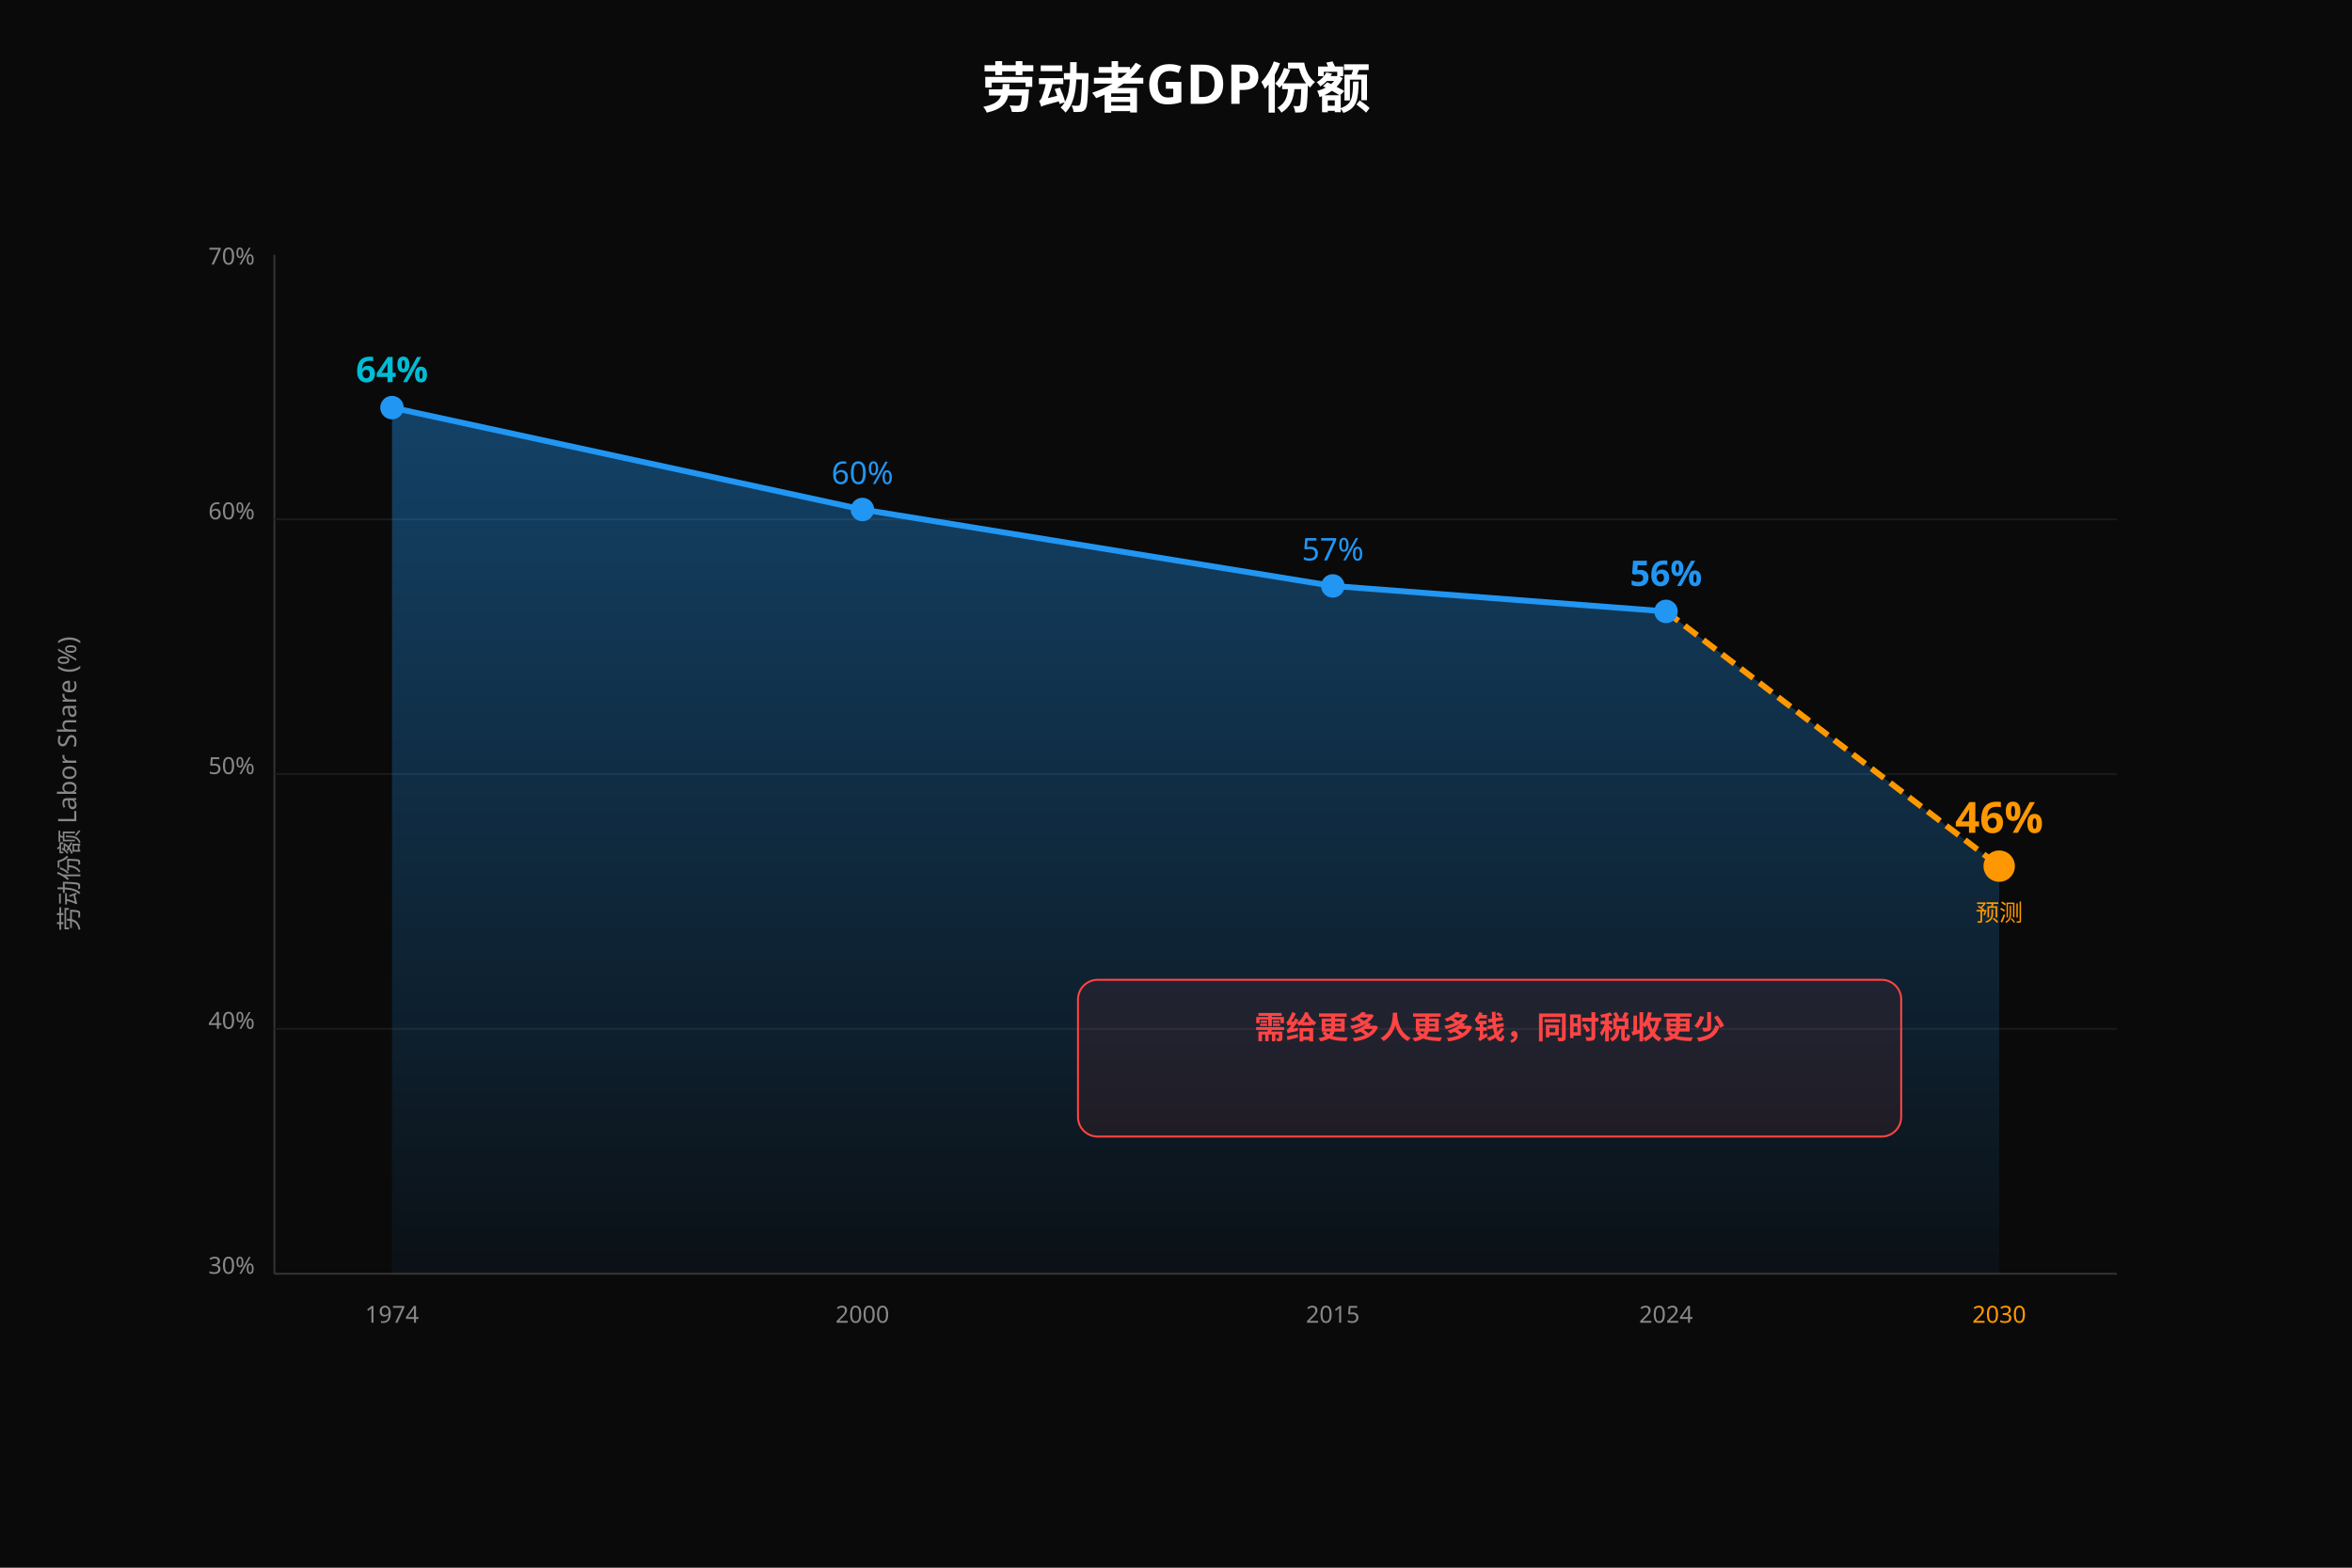
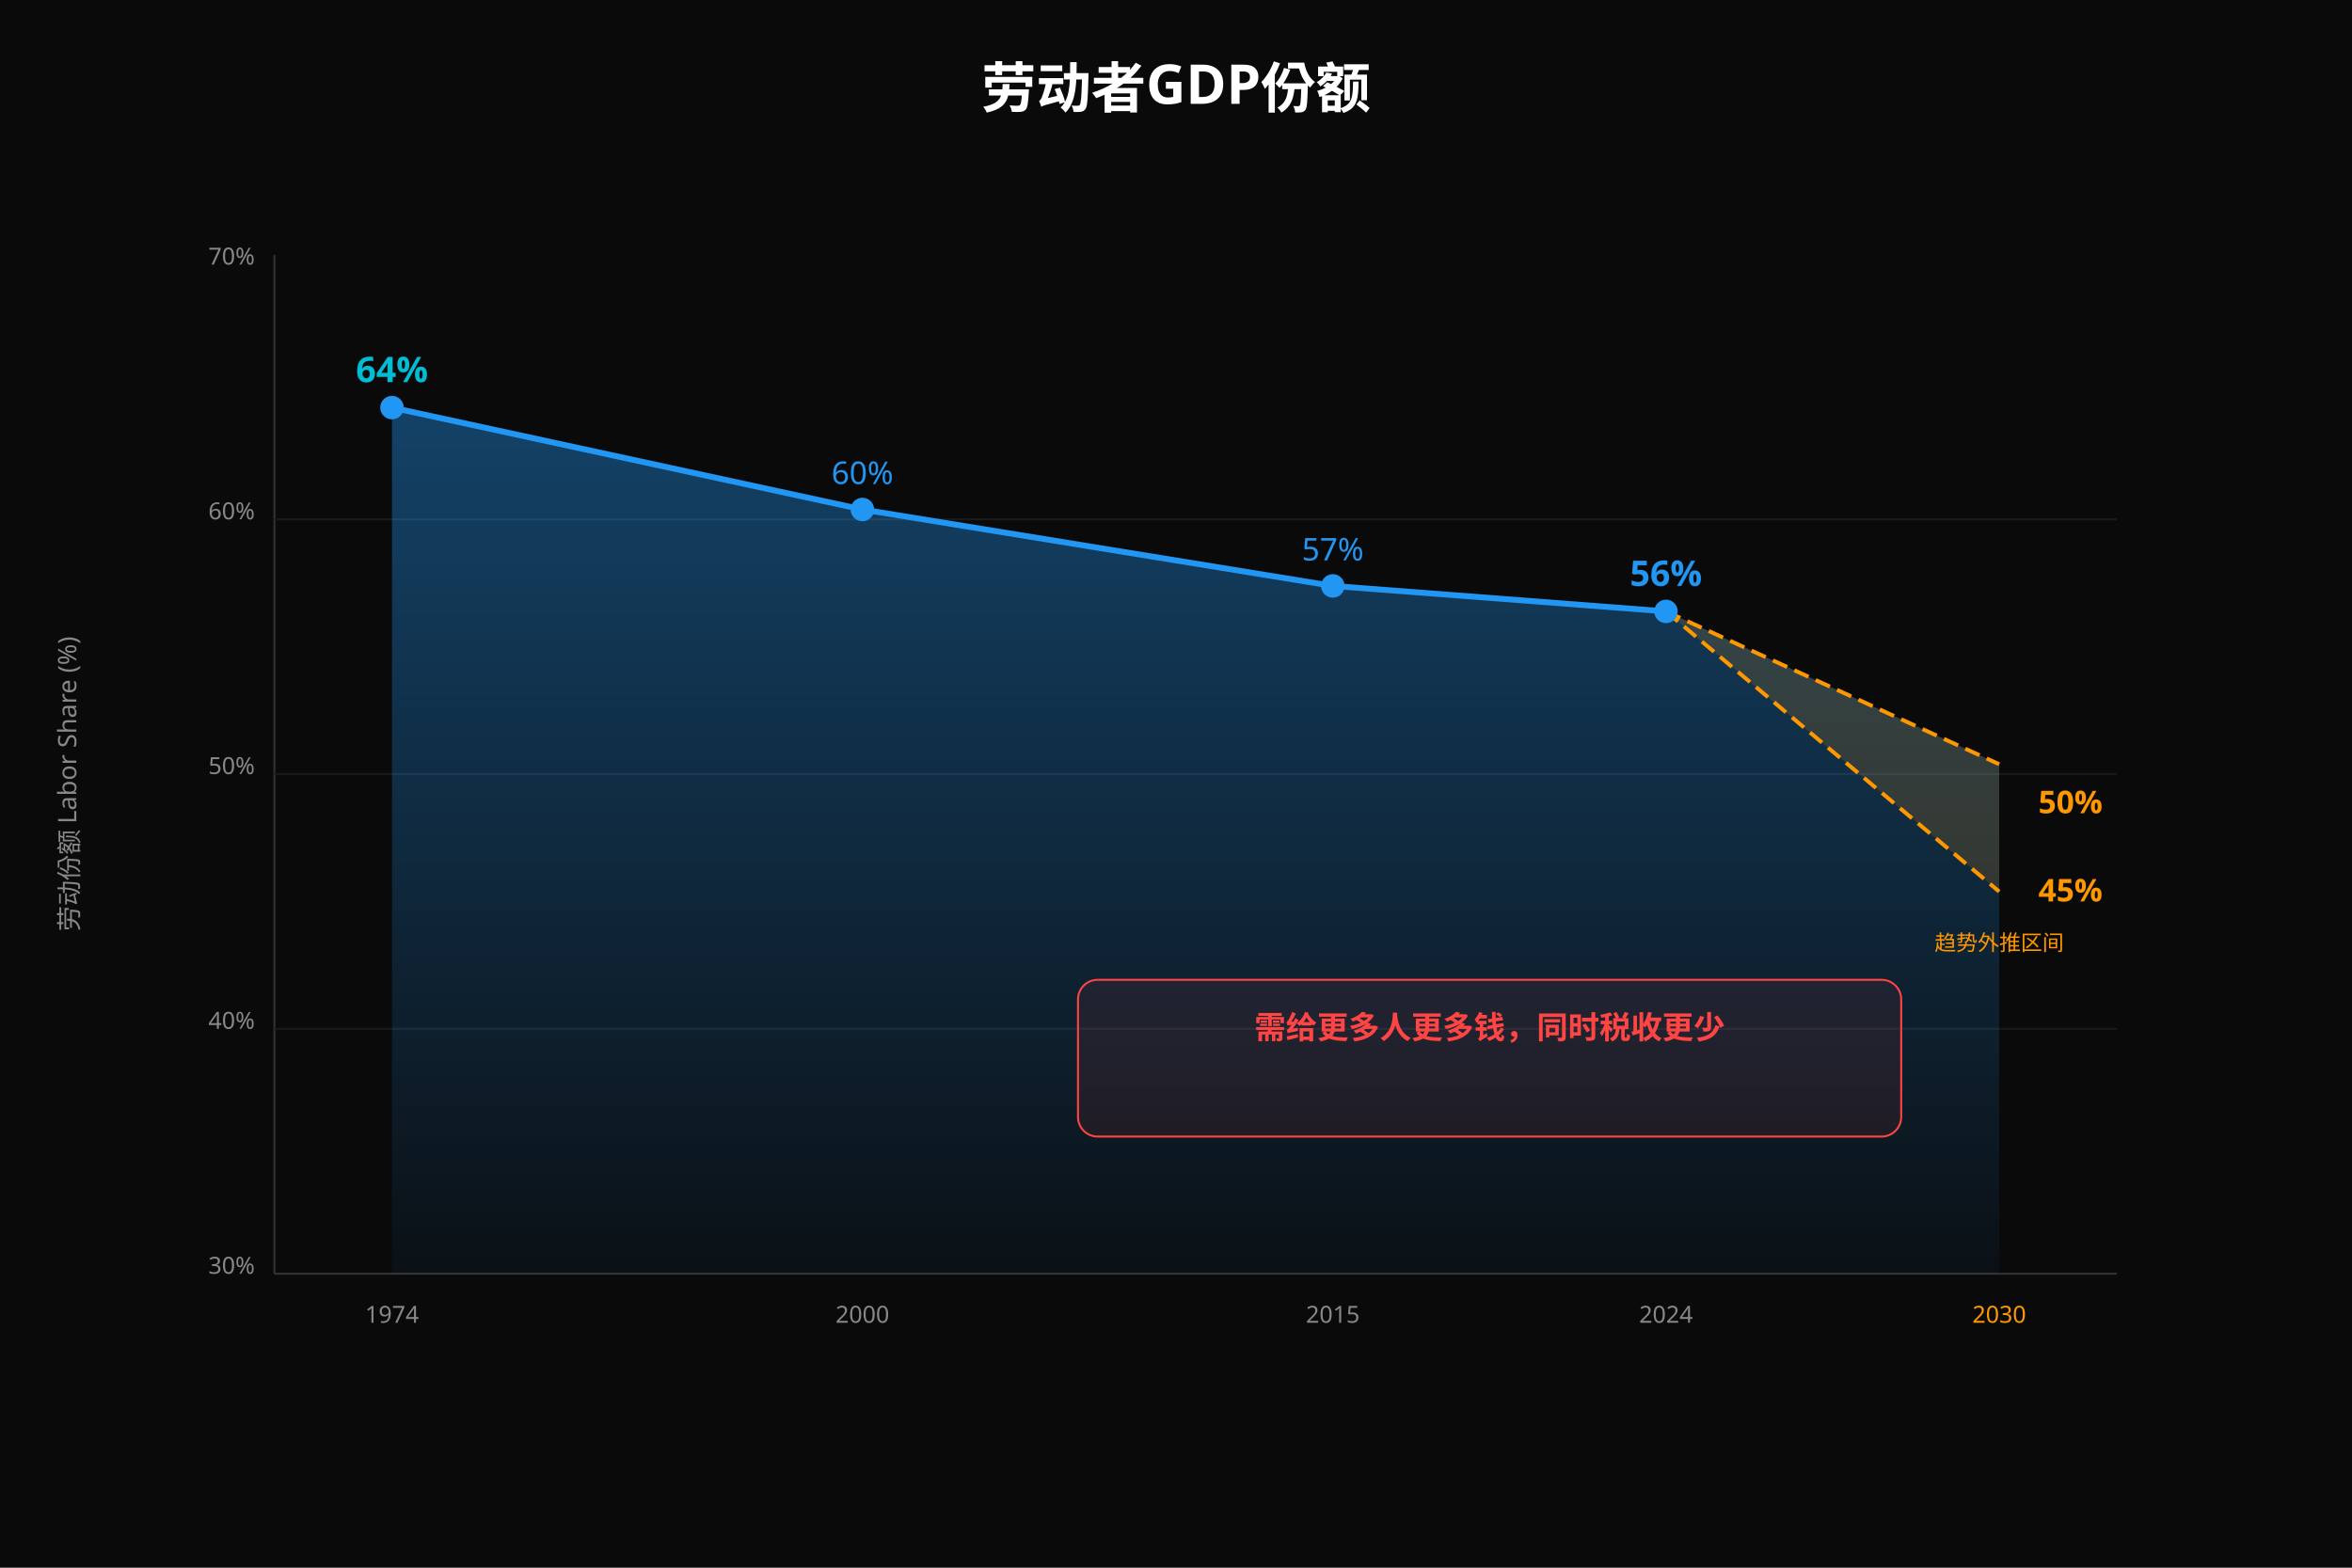
<svg xmlns="http://www.w3.org/2000/svg" viewBox="0 0 1200 800" width="1200" height="800">
  <defs>
    <linearGradient id="areaGrad" x1="0" y1="0" x2="0" y2="1">
      <stop offset="0%" stop-color="#2196F3" stop-opacity="0.4" />
      <stop offset="100%" stop-color="#2196F3" stop-opacity="0.05" />
    </linearGradient>
  </defs>
  <rect width="1200" height="800" fill="#0A0A0A" />
-   <text x="600" y="55" text-anchor="middle" fill="#FFFFFF" font-family="sans-serif" font-size="28" font-weight="bold">劳动者GDP份额</text>
+   <text x="600" y="55" text-anchor="middle" fill="#FFFFFF" font-family="PingFang SC, Hiragino Sans GB, sans-serif" font-size="28" font-weight="bold">劳动者GDP份额</text>
  <line x1="140" y1="650" x2="1080" y2="650" stroke="#333333" stroke-width="1" />
  <line x1="140" y1="130" x2="140" y2="650" stroke="#333333" stroke-width="1" />
-   <text x="130" y="135" text-anchor="end" fill="#888888" font-family="sans-serif" font-size="12">70%</text>
-   <text x="130" y="265" text-anchor="end" fill="#888888" font-family="sans-serif" font-size="12">60%</text>
-   <text x="130" y="395" text-anchor="end" fill="#888888" font-family="sans-serif" font-size="12">50%</text>
-   <text x="130" y="525" text-anchor="end" fill="#888888" font-family="sans-serif" font-size="12">40%</text>
-   <text x="130" y="650" text-anchor="end" fill="#888888" font-family="sans-serif" font-size="12">30%</text>
+   <text x="130" y="135" text-anchor="end" fill="#888888" font-family="PingFang SC, Hiragino Sans GB, sans-serif" font-size="12">70%</text>
+   <text x="130" y="265" text-anchor="end" fill="#888888" font-family="PingFang SC, Hiragino Sans GB, sans-serif" font-size="12">60%</text>
+   <text x="130" y="395" text-anchor="end" fill="#888888" font-family="PingFang SC, Hiragino Sans GB, sans-serif" font-size="12">50%</text>
+   <text x="130" y="525" text-anchor="end" fill="#888888" font-family="PingFang SC, Hiragino Sans GB, sans-serif" font-size="12">40%</text>
+   <text x="130" y="650" text-anchor="end" fill="#888888" font-family="PingFang SC, Hiragino Sans GB, sans-serif" font-size="12">30%</text>
  <line x1="140" y1="265" x2="1080" y2="265" stroke="#1a1a1a" stroke-width="1" />
  <line x1="140" y1="395" x2="1080" y2="395" stroke="#1a1a1a" stroke-width="1" />
  <line x1="140" y1="525" x2="1080" y2="525" stroke="#1a1a1a" stroke-width="1" />
-   <text x="200" y="675" text-anchor="middle" fill="#888888" font-family="sans-serif" font-size="12">1974</text>
-   <text x="440" y="675" text-anchor="middle" fill="#888888" font-family="sans-serif" font-size="12">2000</text>
-   <text x="680" y="675" text-anchor="middle" fill="#888888" font-family="sans-serif" font-size="12">2015</text>
-   <text x="850" y="675" text-anchor="middle" fill="#888888" font-family="sans-serif" font-size="12">2024</text>
-   <text x="1020" y="675" text-anchor="middle" fill="#FF9800" font-family="sans-serif" font-size="12">2030</text>
-   <polygon points="200,208 440,260 680,299 850,312 1020,442 1020,650 200,650" fill="url(#areaGrad)" />
+   <text x="200" y="675" text-anchor="middle" fill="#888888" font-family="PingFang SC, Hiragino Sans GB, sans-serif" font-size="12">1974</text>
+   <text x="440" y="675" text-anchor="middle" fill="#888888" font-family="PingFang SC, Hiragino Sans GB, sans-serif" font-size="12">2000</text>
+   <text x="680" y="675" text-anchor="middle" fill="#888888" font-family="PingFang SC, Hiragino Sans GB, sans-serif" font-size="12">2015</text>
+   <text x="850" y="675" text-anchor="middle" fill="#888888" font-family="PingFang SC, Hiragino Sans GB, sans-serif" font-size="12">2024</text>
+   <text x="1020" y="675" text-anchor="middle" fill="#FF9800" font-family="PingFang SC, Hiragino Sans GB, sans-serif" font-size="12">2030</text>
+   <polygon points="200,208 440,260 680,299 850,312 1020,390 1020,650 200,650" fill="url(#areaGrad)" />
+   <polygon points="850,312 1020,390 1020,455 850,312" fill="#FF9800" fill-opacity="0.15" />
  <polyline points="200,208 440,260 680,299 850,312" stroke="#2196F3" stroke-width="3" fill="none" />
-   <polyline points="850,312 1020,442" stroke="#FF9800" stroke-width="3" fill="none" stroke-dasharray="8,4" />
+   <polyline points="850,312 1020,390" stroke="#FF9800" stroke-width="2" fill="none" stroke-dasharray="8,4" />
+   <polyline points="850,312 1020,455" stroke="#FF9800" stroke-width="2" fill="none" stroke-dasharray="8,4" />
  <circle cx="200" cy="208" r="6" fill="#2196F3" />
  <circle cx="440" cy="260" r="6" fill="#2196F3" />
  <circle cx="680" cy="299" r="6" fill="#2196F3" />
  <circle cx="850" cy="312" r="6" fill="#2196F3" />
-   <circle cx="1020" cy="442" r="8" fill="#FF9800" />
-   <text x="200" y="195" text-anchor="middle" fill="#00BCD4" font-family="sans-serif" font-size="18" font-weight="bold">64%</text>
-   <text x="440" y="247" text-anchor="middle" fill="#2196F3" font-family="sans-serif" font-size="16">60%</text>
-   <text x="680" y="286" text-anchor="middle" fill="#2196F3" font-family="sans-serif" font-size="16">57%</text>
-   <text x="850" y="299" text-anchor="middle" fill="#2196F3" font-family="sans-serif" font-size="18" font-weight="bold">56%</text>
-   <text x="1020" y="425" text-anchor="middle" fill="#FF9800" font-family="sans-serif" font-size="22" font-weight="bold">46%</text>
-   <text x="1020" y="470" text-anchor="middle" fill="#FF9800" font-family="sans-serif" font-size="12">预测</text>
+   <text x="200" y="195" text-anchor="middle" fill="#00BCD4" font-family="PingFang SC, Hiragino Sans GB, sans-serif" font-size="18" font-weight="bold">64%</text>
+   <text x="440" y="247" text-anchor="middle" fill="#2196F3" font-family="PingFang SC, Hiragino Sans GB, sans-serif" font-size="16">60%</text>
+   <text x="680" y="286" text-anchor="middle" fill="#2196F3" font-family="PingFang SC, Hiragino Sans GB, sans-serif" font-size="16">57%</text>
+   <text x="850" y="299" text-anchor="middle" fill="#2196F3" font-family="PingFang SC, Hiragino Sans GB, sans-serif" font-size="18" font-weight="bold">56%</text>
+   <text x="1040" y="415" text-anchor="start" fill="#FF9800" font-family="PingFang SC, Hiragino Sans GB, sans-serif" font-size="16" font-weight="bold">50%</text>
+   <text x="1040" y="460" text-anchor="start" fill="#FF9800" font-family="PingFang SC, Hiragino Sans GB, sans-serif" font-size="16" font-weight="bold">45%</text>
+   <text x="1020" y="485" text-anchor="middle" fill="#FF9800" font-family="PingFang SC, Hiragino Sans GB, sans-serif" font-size="11">趋势外推区间</text>
  <rect x="550" y="500" width="420" height="80" rx="10" fill="#FF4444" fill-opacity="0.08" stroke="#FF4444" stroke-width="1" />
-   <text x="760" y="530" text-anchor="middle" fill="#FF4444" font-family="sans-serif" font-size="16" font-weight="bold">需给更多人更多钱，同时税收更少</text>
-   <text x="40" y="400" text-anchor="middle" fill="#888888" font-family="sans-serif" font-size="13" transform="rotate(-90,40,400)">劳动份额 Labor Share (%)</text>
+   <text x="760" y="530" text-anchor="middle" fill="#FF4444" font-family="PingFang SC, Hiragino Sans GB, sans-serif" font-size="16" font-weight="bold">需给更多人更多钱，同时税收更少</text>
+   <text x="40" y="400" text-anchor="middle" fill="#888888" font-family="PingFang SC, Hiragino Sans GB, sans-serif" font-size="13" transform="rotate(-90,40,400)">劳动份额 Labor Share (%)</text>
</svg>
